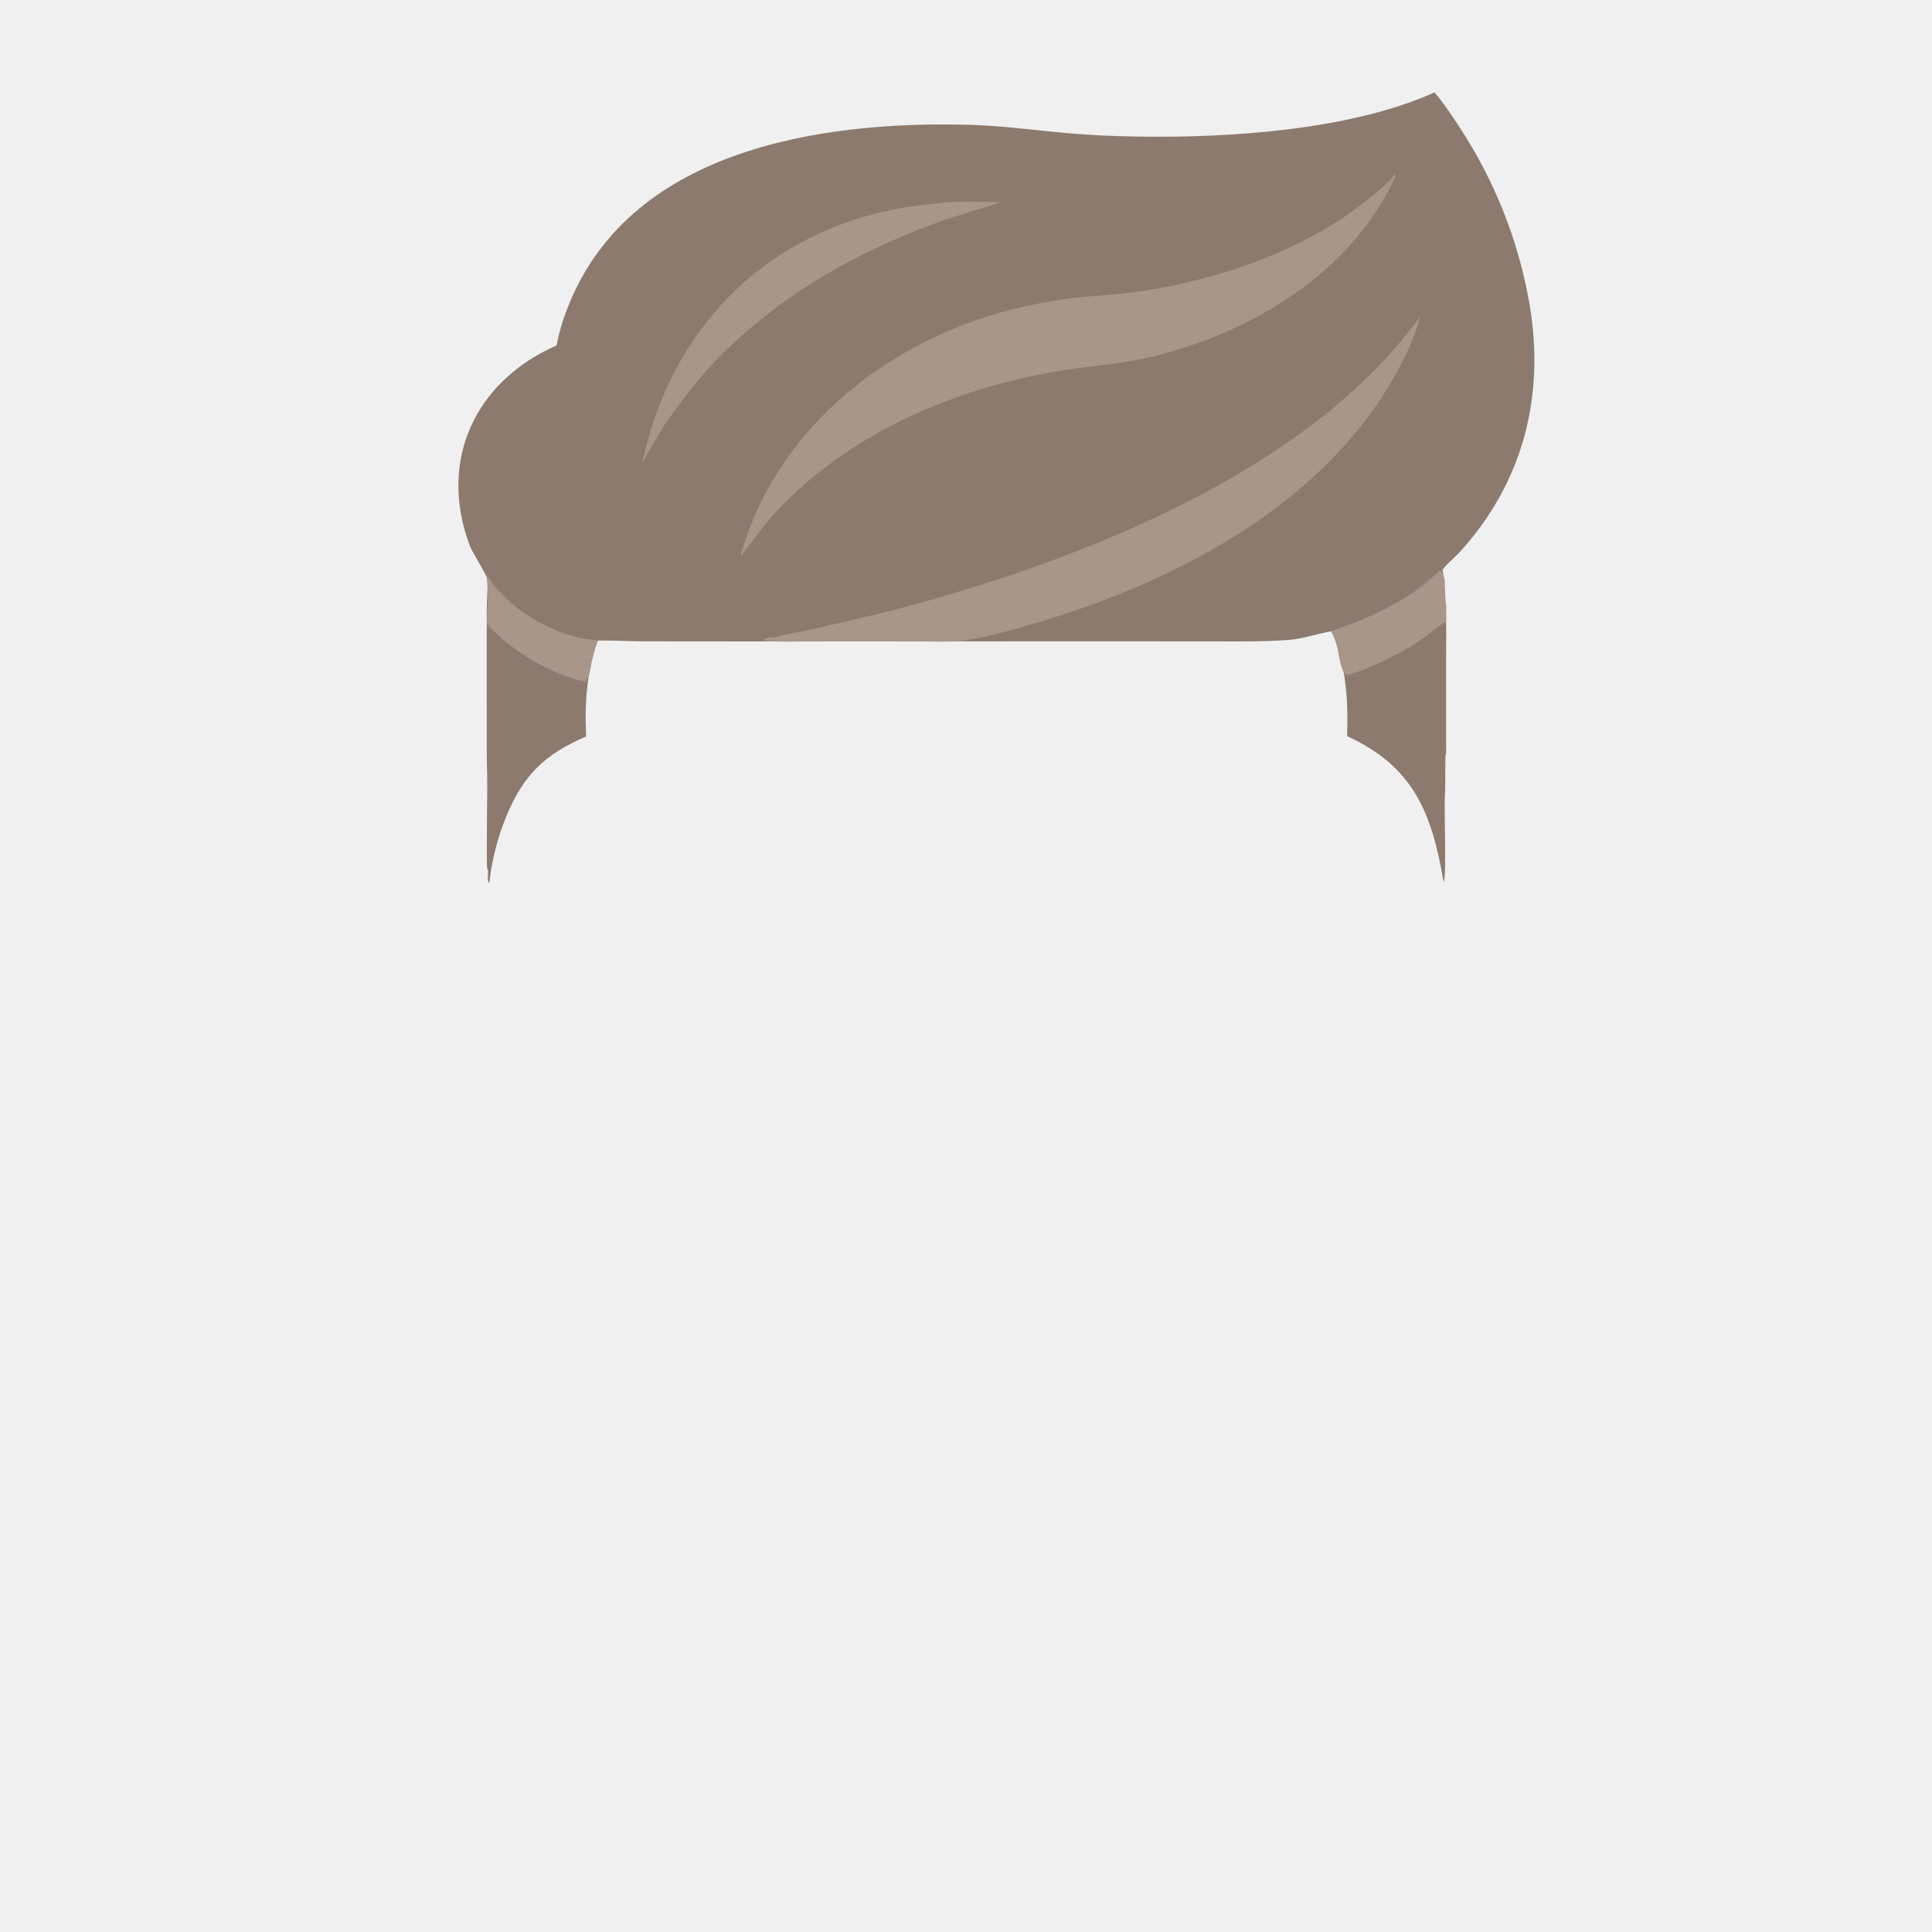
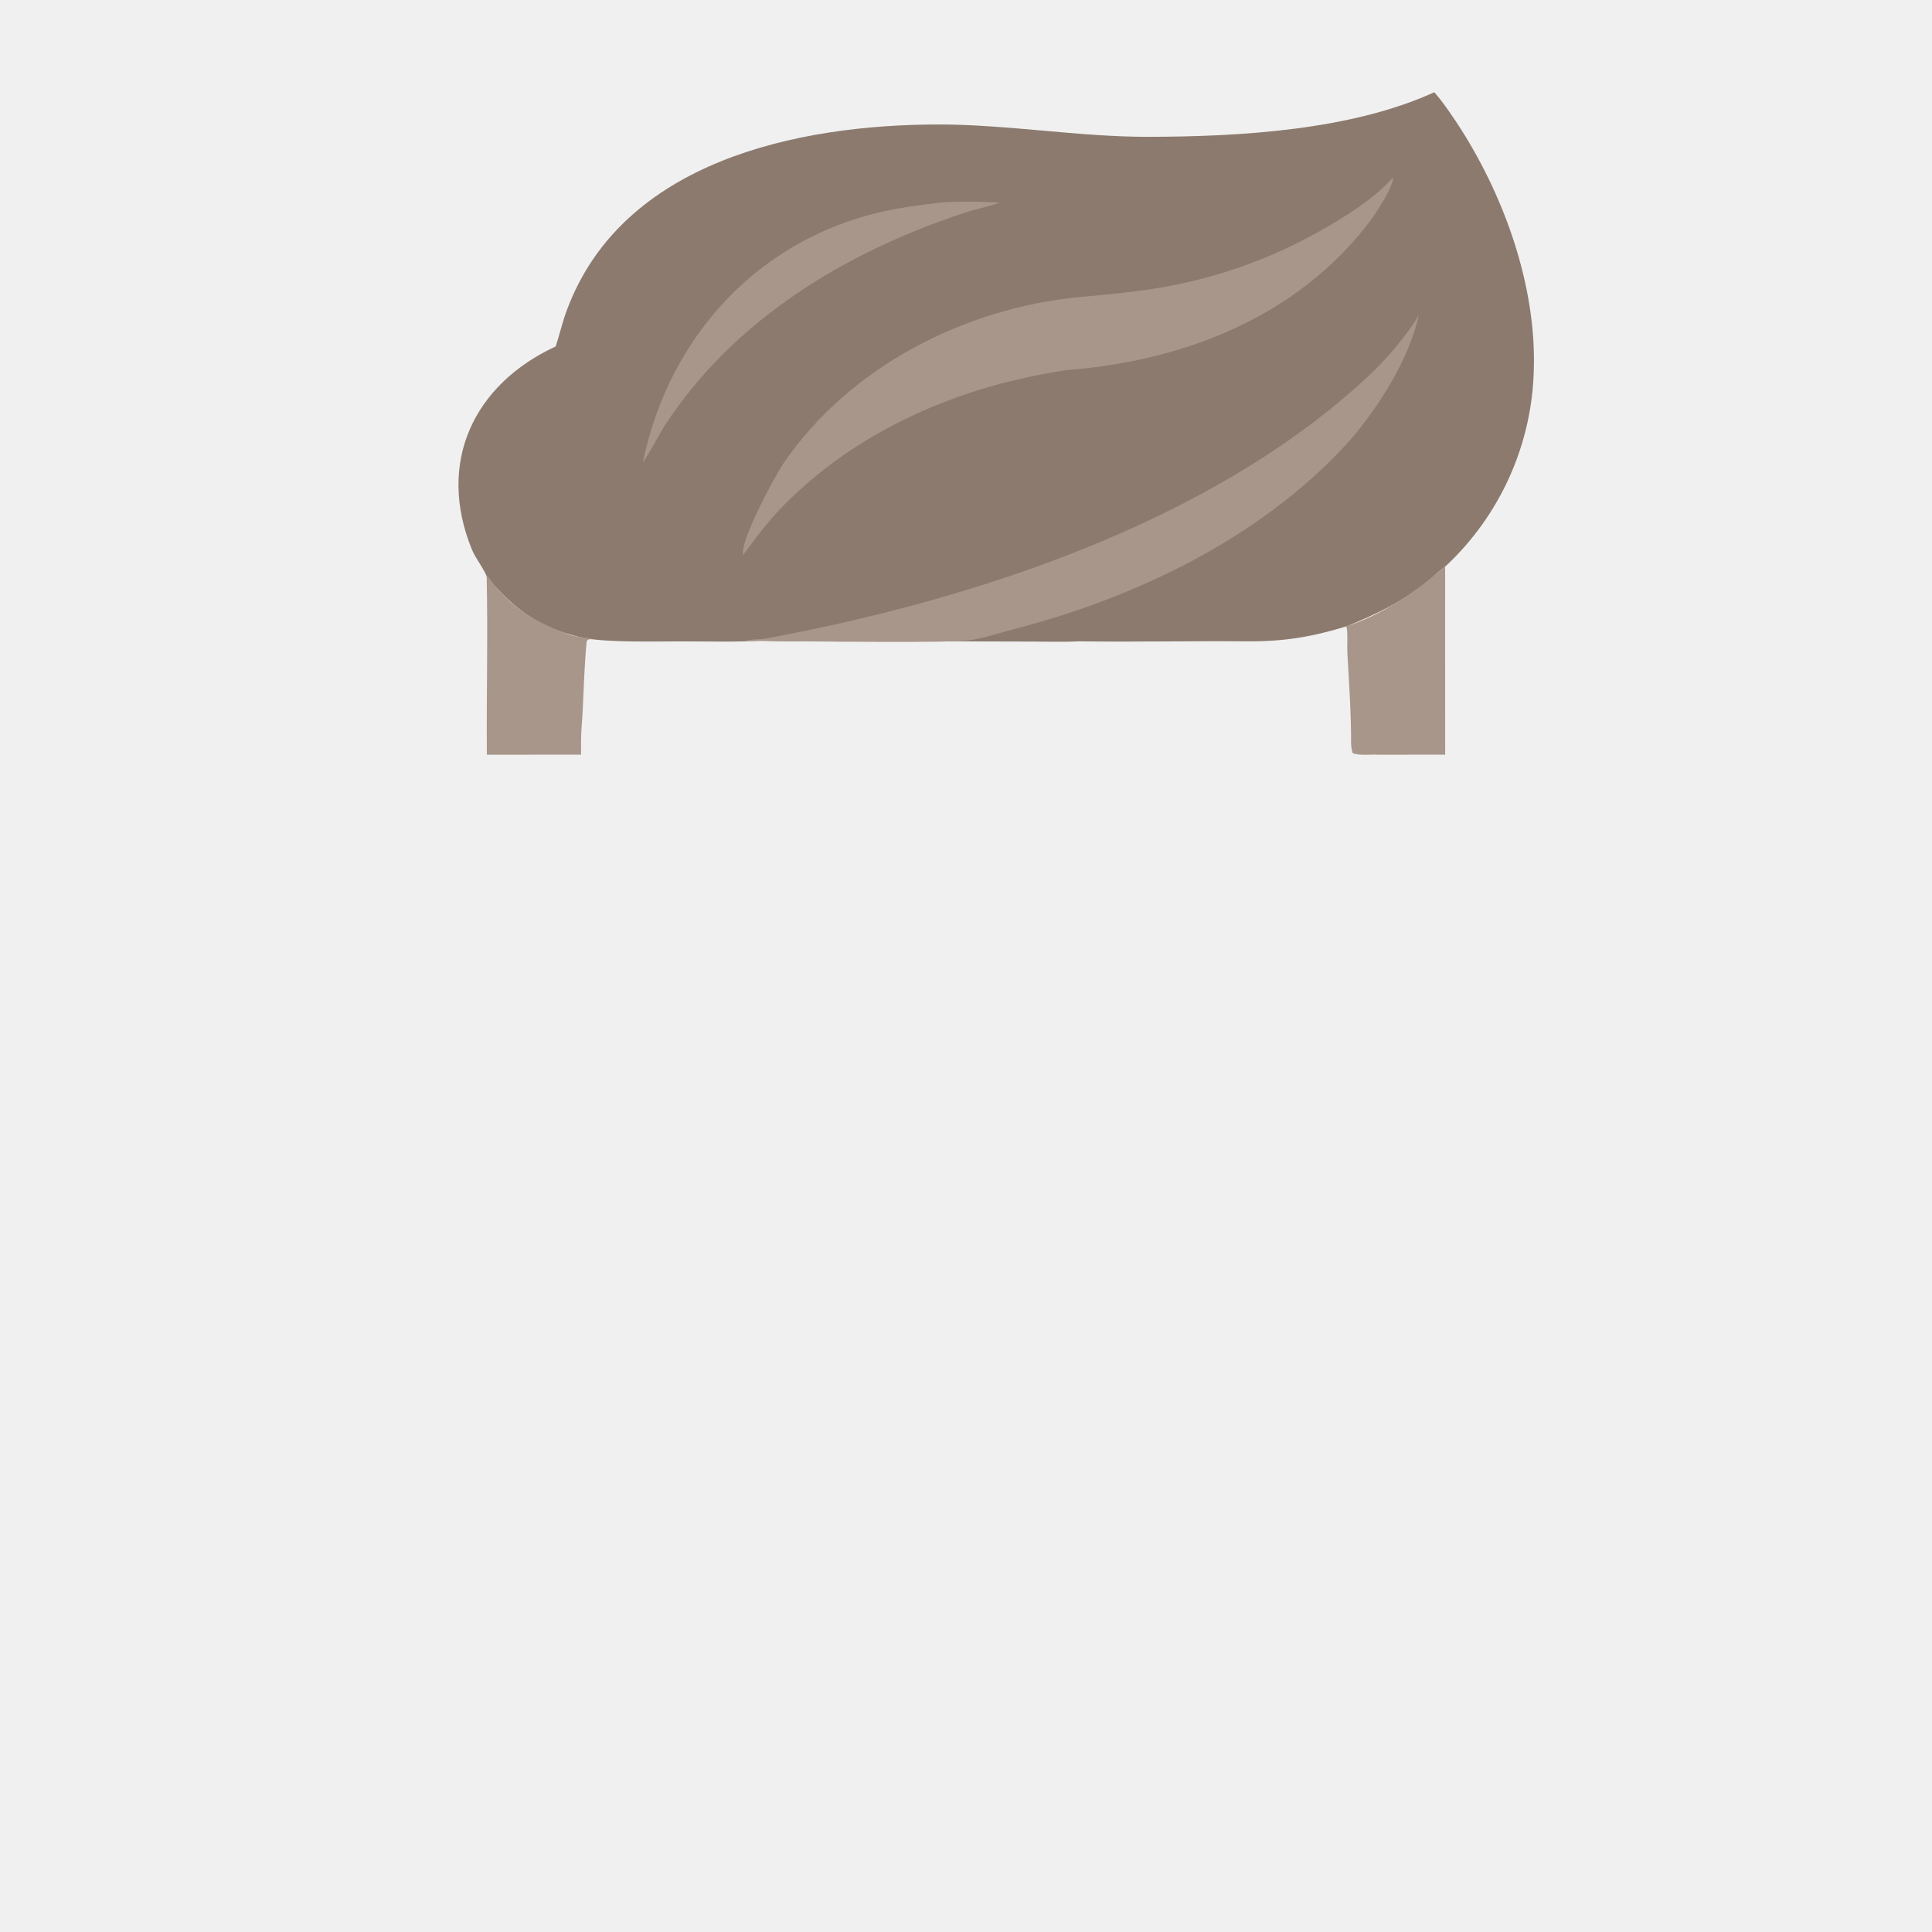
<svg xmlns="http://www.w3.org/2000/svg" version="1.1" viewBox="0 0 2048 2048" width="1024" height="1024">
  <defs>
    <mask id="facehole" maskUnits="userSpaceOnUse" x="0" y="0" width="2048" height="2048">
      <rect x="0" y="0" width="2048" height="2048" fill="white" />
      <path d="M 1533.68 798.613 C 1546.66 799.32 1557.8 799.941 1570.34 803.954 C 1618.2 819.269 1649.18 867.189 1646.49 917.096 C 1644.85 947.316 1631.33 975.662 1608.87 995.951 C 1586.91 1015.66 1562.54 1022.9 1533.67 1024.41 L 1532.38 1022.5 C 1531.22 1004.78 1531.9 981.123 1531.9 962.89 L 1531.99 854.537 C 1532.01 838.109 1531.91 817.251 1532.3 800.538 C 1532.76 799.896 1533.22 799.255 1533.68 798.613 z" fill="black" />
      <path d="M 515.884 1024.25 C 509.295 1024.06 502.266 1023.99 495.795 1022.87 C 407.909 1007.63 371.458 903.101 429.806 836.29 C 449.153 814.256 476.463 800.813 505.725 798.919 C 508.883 798.997 513.071 798.658 515.558 800.023 C 517.24 821.853 516.125 858.428 516.121 881.629 L 515.884 1024.25 z" fill="black" />
    </mask>
  </defs>
  <g mask="url(#facehole)">
-     <path transform="translate(0,0)" fill="rgb(140,122,110)" d="M 1411.95 669.154 C 1416.49 667.033 1430.48 662.586 1436.08 660.494 C 1453.05 654.153 1468.43 645.367 1483.92 637.572 C 1493.63 632.683 1525.52 605.504 1529.27 603.955 C 1530.81 615.437 1532.76 633.906 1532.14 645.509 C 1533.6 658.786 1532.9 684.694 1532.9 699.022 L 1532.93 798.846 L 1532.69 833.225 C 1529.31 841.409 1534.3 927.608 1530.3 935.041 C 1517.9 861.656 1498.23 812.467 1428.07 780.403 C 1428.41 757.057 1428.59 740.323 1425.09 717.014 C 1422.31 700.664 1417.91 684.631 1411.95 669.154 z" />
-     <path transform="translate(0,0)" fill="rgb(140,122,110)" d="M 515.925 661.803 C 544.31 689.576 583.401 716.119 623.24 722.587 C 620.502 743.931 620.482 759.459 621.274 780.804 C 577.904 799.151 554.545 821.501 536.33 866.298 C 527.314 888.493 521.382 911.819 518.699 935.624 L 517.909 935.552 C 515.757 931.06 518.912 924.529 516.287 920.265 C 515.377 880.968 516.016 838.506 515.97 798.928 L 515.925 661.803 z" />
-     <path transform="translate(0,0)" fill="rgb(140,122,110)" d="M 1520.57 97.946 C 1529.83 108.505 1540.32 124.198 1547.97 136.066 C 1584.94 192.636 1609.93 256.172 1621.43 322.764 C 1637.93 420.256 1614.41 511.355 1547.71 584.886 C 1542.56 590.559 1533.21 597.986 1529.27 603.955 C 1525.52 605.504 1493.63 632.683 1483.92 637.572 C 1468.43 645.367 1453.05 654.153 1436.08 660.494 C 1430.48 662.586 1416.49 667.033 1411.95 669.154 L 1410.66 669.357 C 1395.98 671.75 1381.16 677.294 1364.98 678.454 C 1338.89 680.324 1312.78 679.9 1286.69 679.878 L 1161.79 679.823 L 799.326 679.935 L 679.896 679.827 C 669.055 679.808 642.373 678.603 633.469 679.095 C 628.707 693.241 625.282 707.802 623.24 722.587 C 583.401 716.119 544.31 689.576 515.925 661.803 C 515.665 646.424 516.394 631.229 517.148 615.878 C 517.113 610.708 500.949 586.403 497.952 578.4 C 464.076 487.96 503.892 403.854 589.962 366.218 C 592.651 352.594 595.425 342.859 600.326 329.786 C 664.044 159.198 867.713 128.047 1026.66 132.277 C 1062.27 133.224 1094.84 137.855 1129.99 141.046 C 1155.33 143.218 1180.75 144.459 1206.18 144.768 C 1302.04 146.34 1431.49 138.15 1520.57 97.946 z" />
-     <path transform="translate(0,0)" fill="rgb(168,150,138)" d="M 1478.42 184.757 L 1479.4 186.476 C 1433.53 288.088 1329.01 351.296 1224.09 377.393 C 1192.19 385.326 1164.8 386.971 1133 391.667 C 1022.44 407.993 910.587 453.635 830.898 533.838 C 811.769 553.182 802.08 567.645 786.143 588.608 L 785.501 587.65 C 824.787 449.367 948.113 355.844 1085.33 324.977 C 1100.51 321.562 1124.56 317.084 1140.11 315.531 C 1160.59 313.485 1179.57 312.757 1200.52 310.043 C 1234.08 305.491 1267.21 298.191 1299.57 288.216 C 1342.85 274.912 1388.9 254.652 1426.33 229.082 C 1439.22 220.28 1470.87 196.474 1478.42 184.757 z" />
-     <path transform="translate(0,0)" fill="rgb(168,150,138)" d="M 1505.19 335.922 C 1501.83 350.965 1493.93 368.758 1486.83 382.814 C 1409 536.945 1236.31 622.968 1076.52 666.567 C 1057.33 671.803 1038.66 676.766 1019 679.428 C 1008.43 680.596 989.561 680.023 978.404 680.003 L 904.497 679.883 L 847.396 680.018 C 840.81 680.043 823.494 680.687 817.858 679.275 L 820.084 675.761 L 821.028 675.499 C 833.716 672.067 848.172 670.011 861.172 666.961 C 892.01 659.728 924.333 652.801 954.834 644.659 C 1144.96 593.911 1385.99 500.521 1505.19 335.922 z" />
-     <path transform="translate(0,0)" fill="rgb(168,150,138)" d="M 1003.72 214.325 C 1016.03 213.557 1048.65 213.594 1060.05 214.722 C 1035.71 222.816 1013.82 228.274 988.66 237.672 C 902.745 269.766 823.773 315.348 759.445 381.462 C 738.239 403.256 721.543 426.281 704.055 450.789 C 696.213 463.436 688.337 477.715 680.85 490.69 C 710.062 352.347 806.175 250.873 945.723 222.315 C 965.294 218.31 983.947 216.532 1003.72 214.325 z" />
-     <path transform="translate(0,0)" fill="rgb(168,150,138)" d="M 1526.14 604.697 L 1527.67 605.712 C 1534.48 617.478 1530.5 618.828 1531.36 632.168 C 1531.56 635.417 1532.87 638.979 1533.02 641.888 C 1532.87 645.851 1533.59 657.01 1532.63 659.597 L 1530.99 659.918 C 1523.38 664.771 1513.19 673.67 1504.91 679.303 C 1486.75 691.66 1447.85 711.361 1426.74 715.675 C 1419.27 708.001 1419.44 688.448 1415.52 679.177 C 1414.18 676.007 1412.7 673.132 1411.26 669.603 C 1448.32 656.224 1499.55 634.57 1526.14 604.697 z" />
-     <path transform="translate(0,0)" fill="rgb(168,150,138)" d="M 515.723 609.129 C 539.373 646.916 588.382 675.282 632.604 678.713 L 633.298 680.835 L 631.451 683.187 C 631.061 686.038 629.277 693.406 628.297 696.4 C 626.02 703.362 626.153 718.247 619.83 721.8 C 609.341 722.445 571.067 704.026 561.291 698.052 C 546.218 688.84 527.315 674.685 516.345 660.49 C 515.302 659.14 516.952 642.648 517.002 640.096 C 517.749 629.589 516.589 619.663 515.723 609.129 z" />
-     <path transform="translate(0,0)" fill="rgb(168,150,138)" d="M 817.858 679.275 C 813.98 679.865 814.161 679.923 810.386 678.994 L 809.72 677.77 C 813.55 675.361 815.152 676.042 820.084 675.761 L 817.858 679.275 z" />
+     <path transform="translate(0,0)" fill="rgb(140,122,110)" d="M 1520.4 97.783 C 1529.2 107.422 1542.05 126.51 1549.2 137.791 C 1595.45 210.818 1628.33 303.686 1625.94 390.689 C 1624.34 470.475 1590.46 546.202 1532.04 600.572 L 1530.52 601.619 C 1524.11 606.105 1516.02 614.758 1509.05 619.949 C 1482.01 640.055 1458.62 651.051 1427.88 663.772 C 1390.3 675.304 1360.62 680.19 1321.12 679.838 C 1261.99 679.311 1202.59 680.683 1143.47 679.837 C 1128.96 680.698 1108.13 680.104 1093.31 680.098 L 989.906 679.851 L 880.558 679.876 C 857.575 679.878 831.56 680.404 808.872 678.984 C 783.341 680.856 746.802 679.822 720.456 679.9 C 692.739 679.982 647.321 681.064 621.111 676.709 C 573.56 667.057 546.68 647.42 516.182 611.749 C 513.461 603.648 503.95 591.6 500.286 582.639 C 462.512 490.257 502.115 407.425 589.093 367.224 C 593.426 353.848 595.978 341.909 601.161 328.074 C 660.022 170.957 845.001 132.185 994.017 131.943 C 1067.32 131.825 1144.19 145.193 1217.26 145.046 C 1313.91 144.851 1431.96 138.188 1520.4 97.783 z" />
+     <path transform="translate(0,0)" fill="rgb(168,150,138)" d="M 1476.65 187.856 C 1477.65 197.362 1457.89 226.95 1452.49 234.111 C 1375.75 335.98 1254.07 383.066 1130.22 392.317 C 1111.3 395.147 1090.49 399.343 1072.15 403.823 C 979.453 426.475 890.455 472.065 824.689 542.11 C 810.417 557.311 800.313 571.633 787.773 588.279 C 783.993 573.949 821.331 504.594 830.857 490.702 C 900.941 388.49 1022.78 326.414 1144.77 314.873 C 1174.25 312.085 1205.23 309.408 1233.9 304.225 C 1292.08 293.922 1348.09 273.799 1399.52 244.716 C 1425.12 230.274 1457.78 210.12 1476.65 187.856 z" />
+     <path transform="translate(0,0)" fill="rgb(168,150,138)" d="M 1503.96 333.921 C 1494.61 379.799 1458.13 437.556 1425.98 472.274 C 1334.7 570.863 1203.48 633.688 1074.85 666.922 C 1048.98 673.607 1033.49 680.519 1006.79 679.835 C 985.074 681.393 791.118 679.57 790.562 679.118 C 793.876 677.826 804.47 677.678 808.938 677.378 C 1029.23 636.964 1283.55 554.603 1450.32 398.903 C 1468.91 381.555 1491.49 355.788 1503.96 333.921 z" />
+     <path transform="translate(0,0)" fill="rgb(168,150,138)" d="M 1427.03 663.828 C 1462.87 653.228 1504.51 625.108 1531.9 599.881 L 1531.95 799.974 C 1508.53 800 1485.09 800.068 1461.69 800.026 C 1453.08 799.434 1442.23 801.357 1434.25 798.526 C 1433.06 798.101 1432.21 790.103 1432.21 788.681 C 1432.34 756.375 1430.04 724.204 1428.24 691.957 C 1427.81 684.429 1428.86 672.412 1427.55 665.496 L 1427.03 663.828 z" />
+     <path transform="translate(0,0)" fill="rgb(168,150,138)" d="M 515.853 609.456 C 519.197 613.296 522.799 619.073 527.449 624.292 C 549.154 648.651 571.661 660.84 601.717 672.152 C 611.03 675.657 623.849 675.793 627.777 677.488 C 623.731 677.908 624.264 677.191 621.972 679.428 C 619.543 703.574 618.832 729.371 617.674 753.663 C 617.135 764.977 615.931 774.182 615.919 785.814 L 615.961 799.948 L 516.092 800.048 C 515.582 737.096 517.305 672.149 515.853 609.456 z" />
+     <path transform="translate(0,0)" fill="rgb(168,150,138)" d="M 1001.72 214.323 C 1015.88 213.441 1045.81 213.719 1059.42 214.864 C 1047.97 219.133 1033.84 221.755 1021.91 225.708 C 896.12 267.375 777.312 338.834 703.771 452.466 C 696.526 465.088 689.121 478.426 681.401 490.685 C 709.396 353.429 808.973 248.044 947.678 221.778 C 966.01 218.307 983.205 216.372 1001.72 214.323 z" />
  </g>
</svg>
